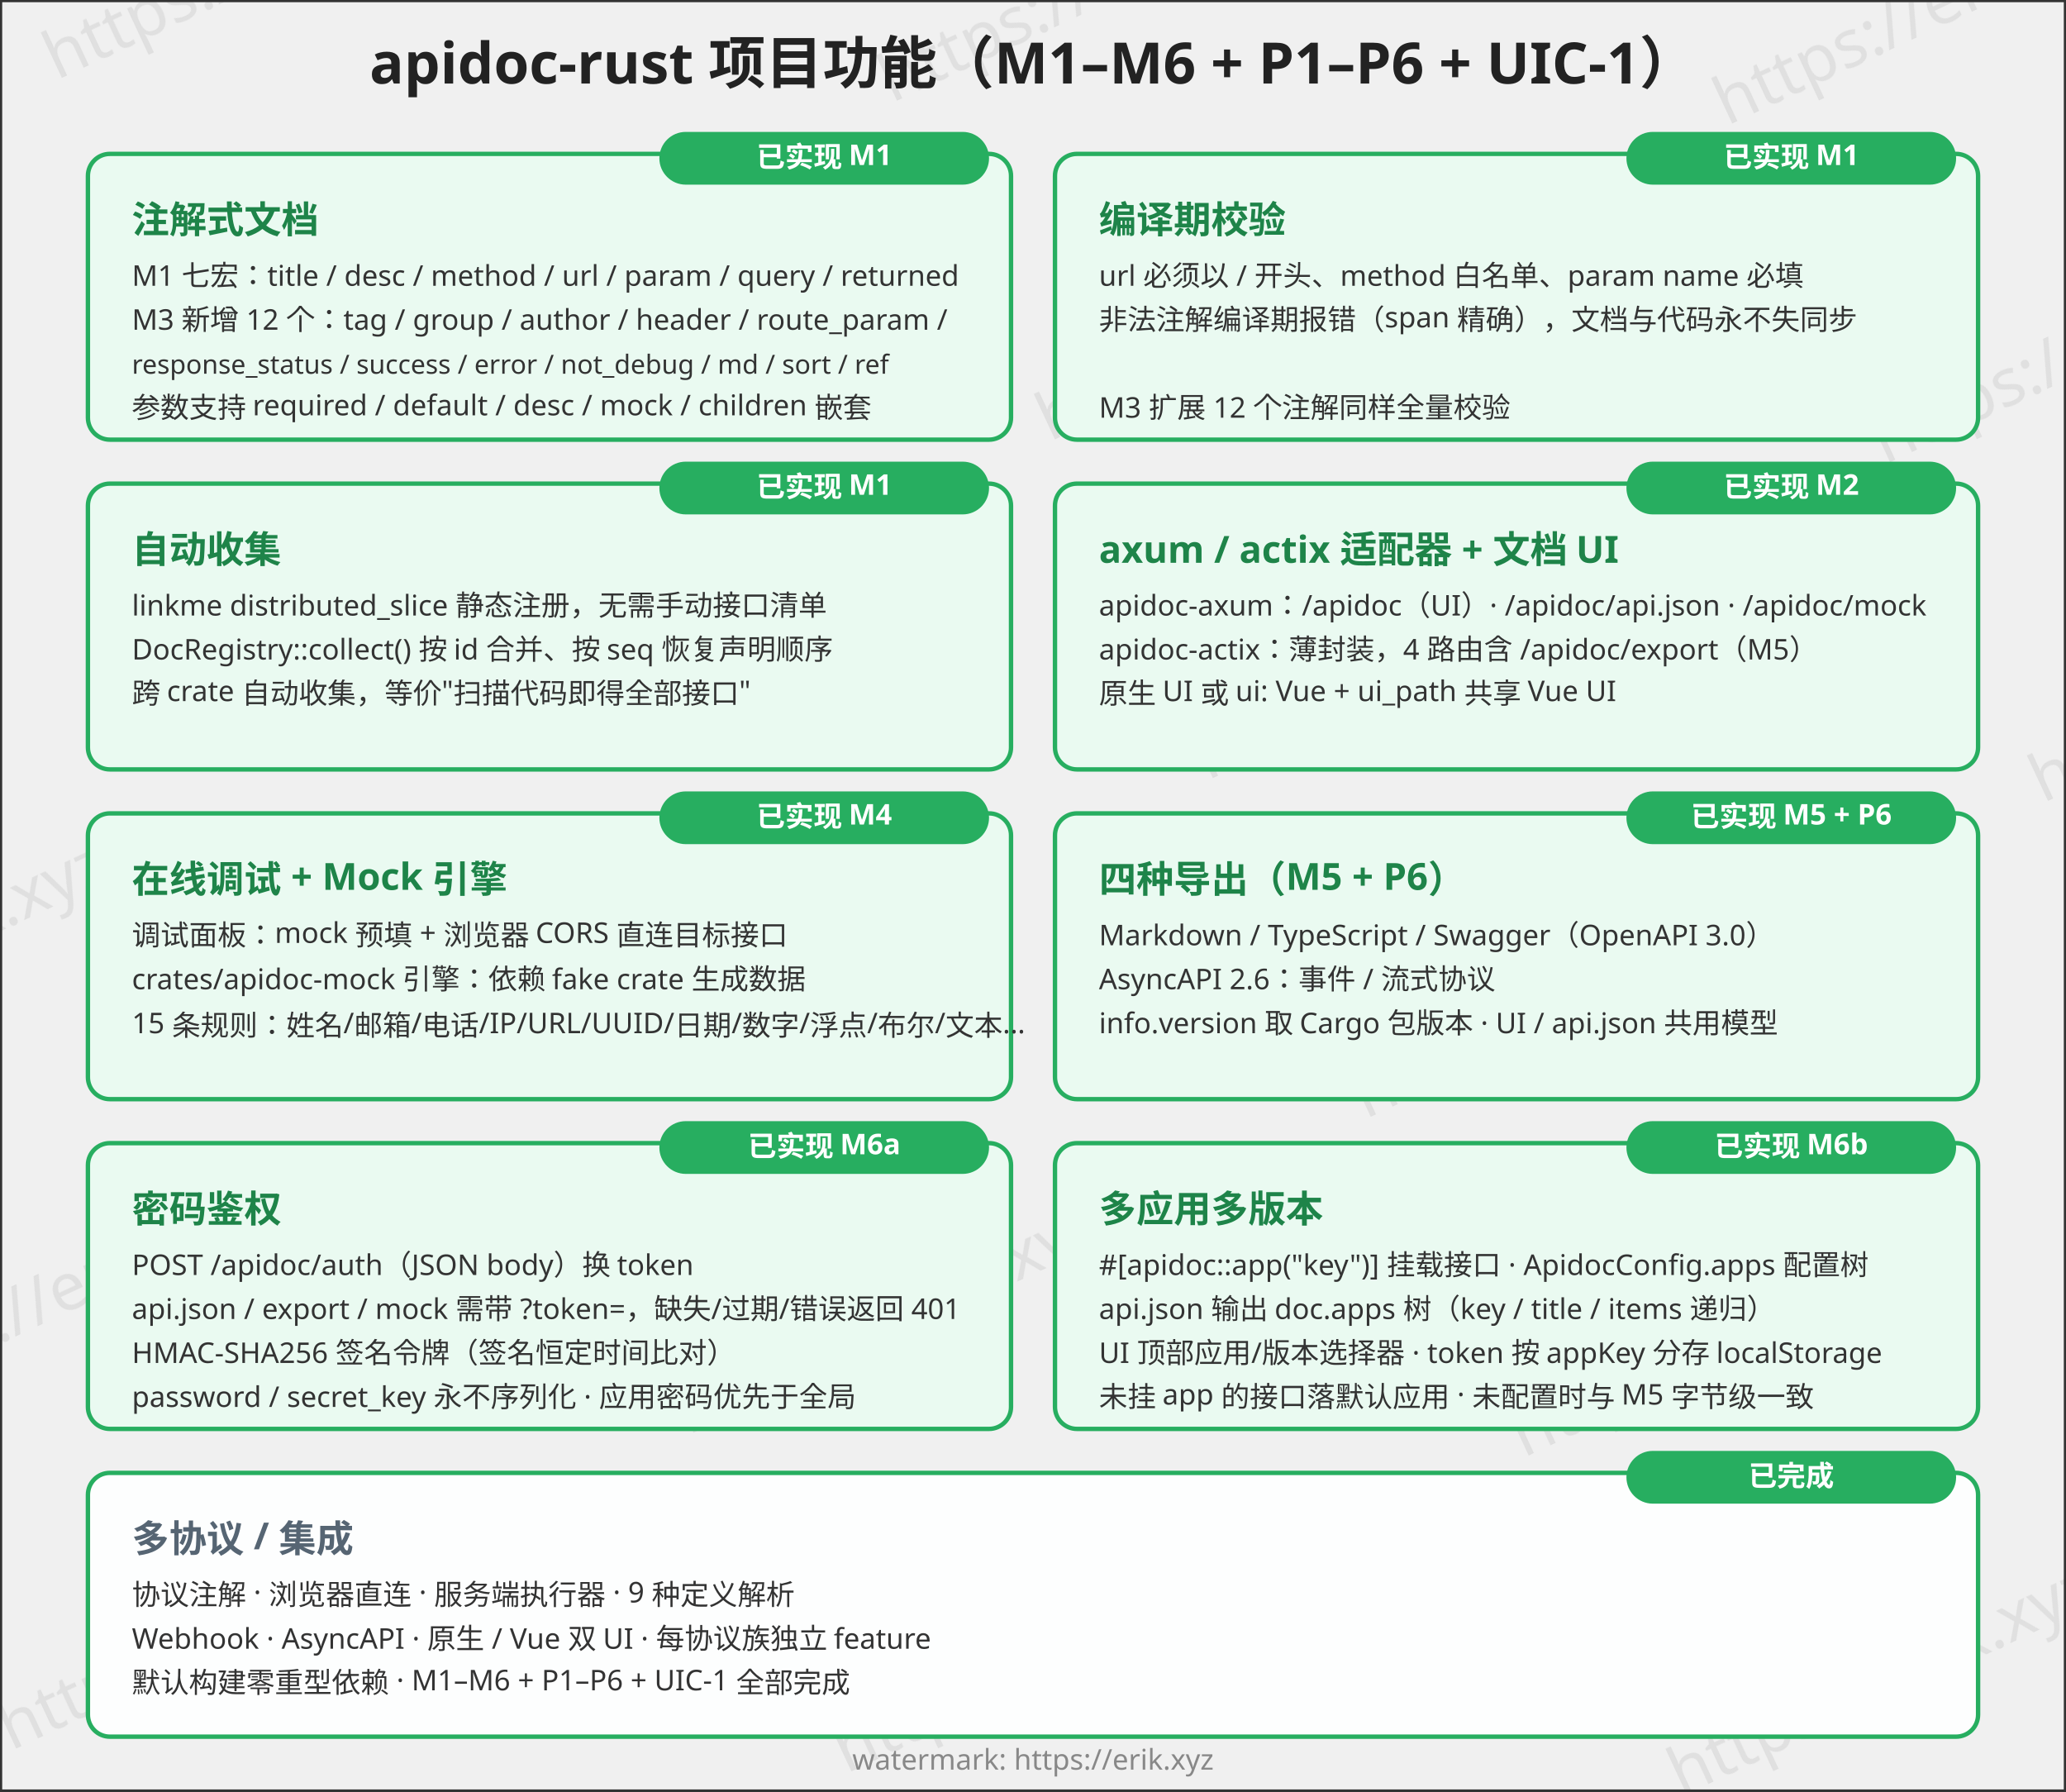
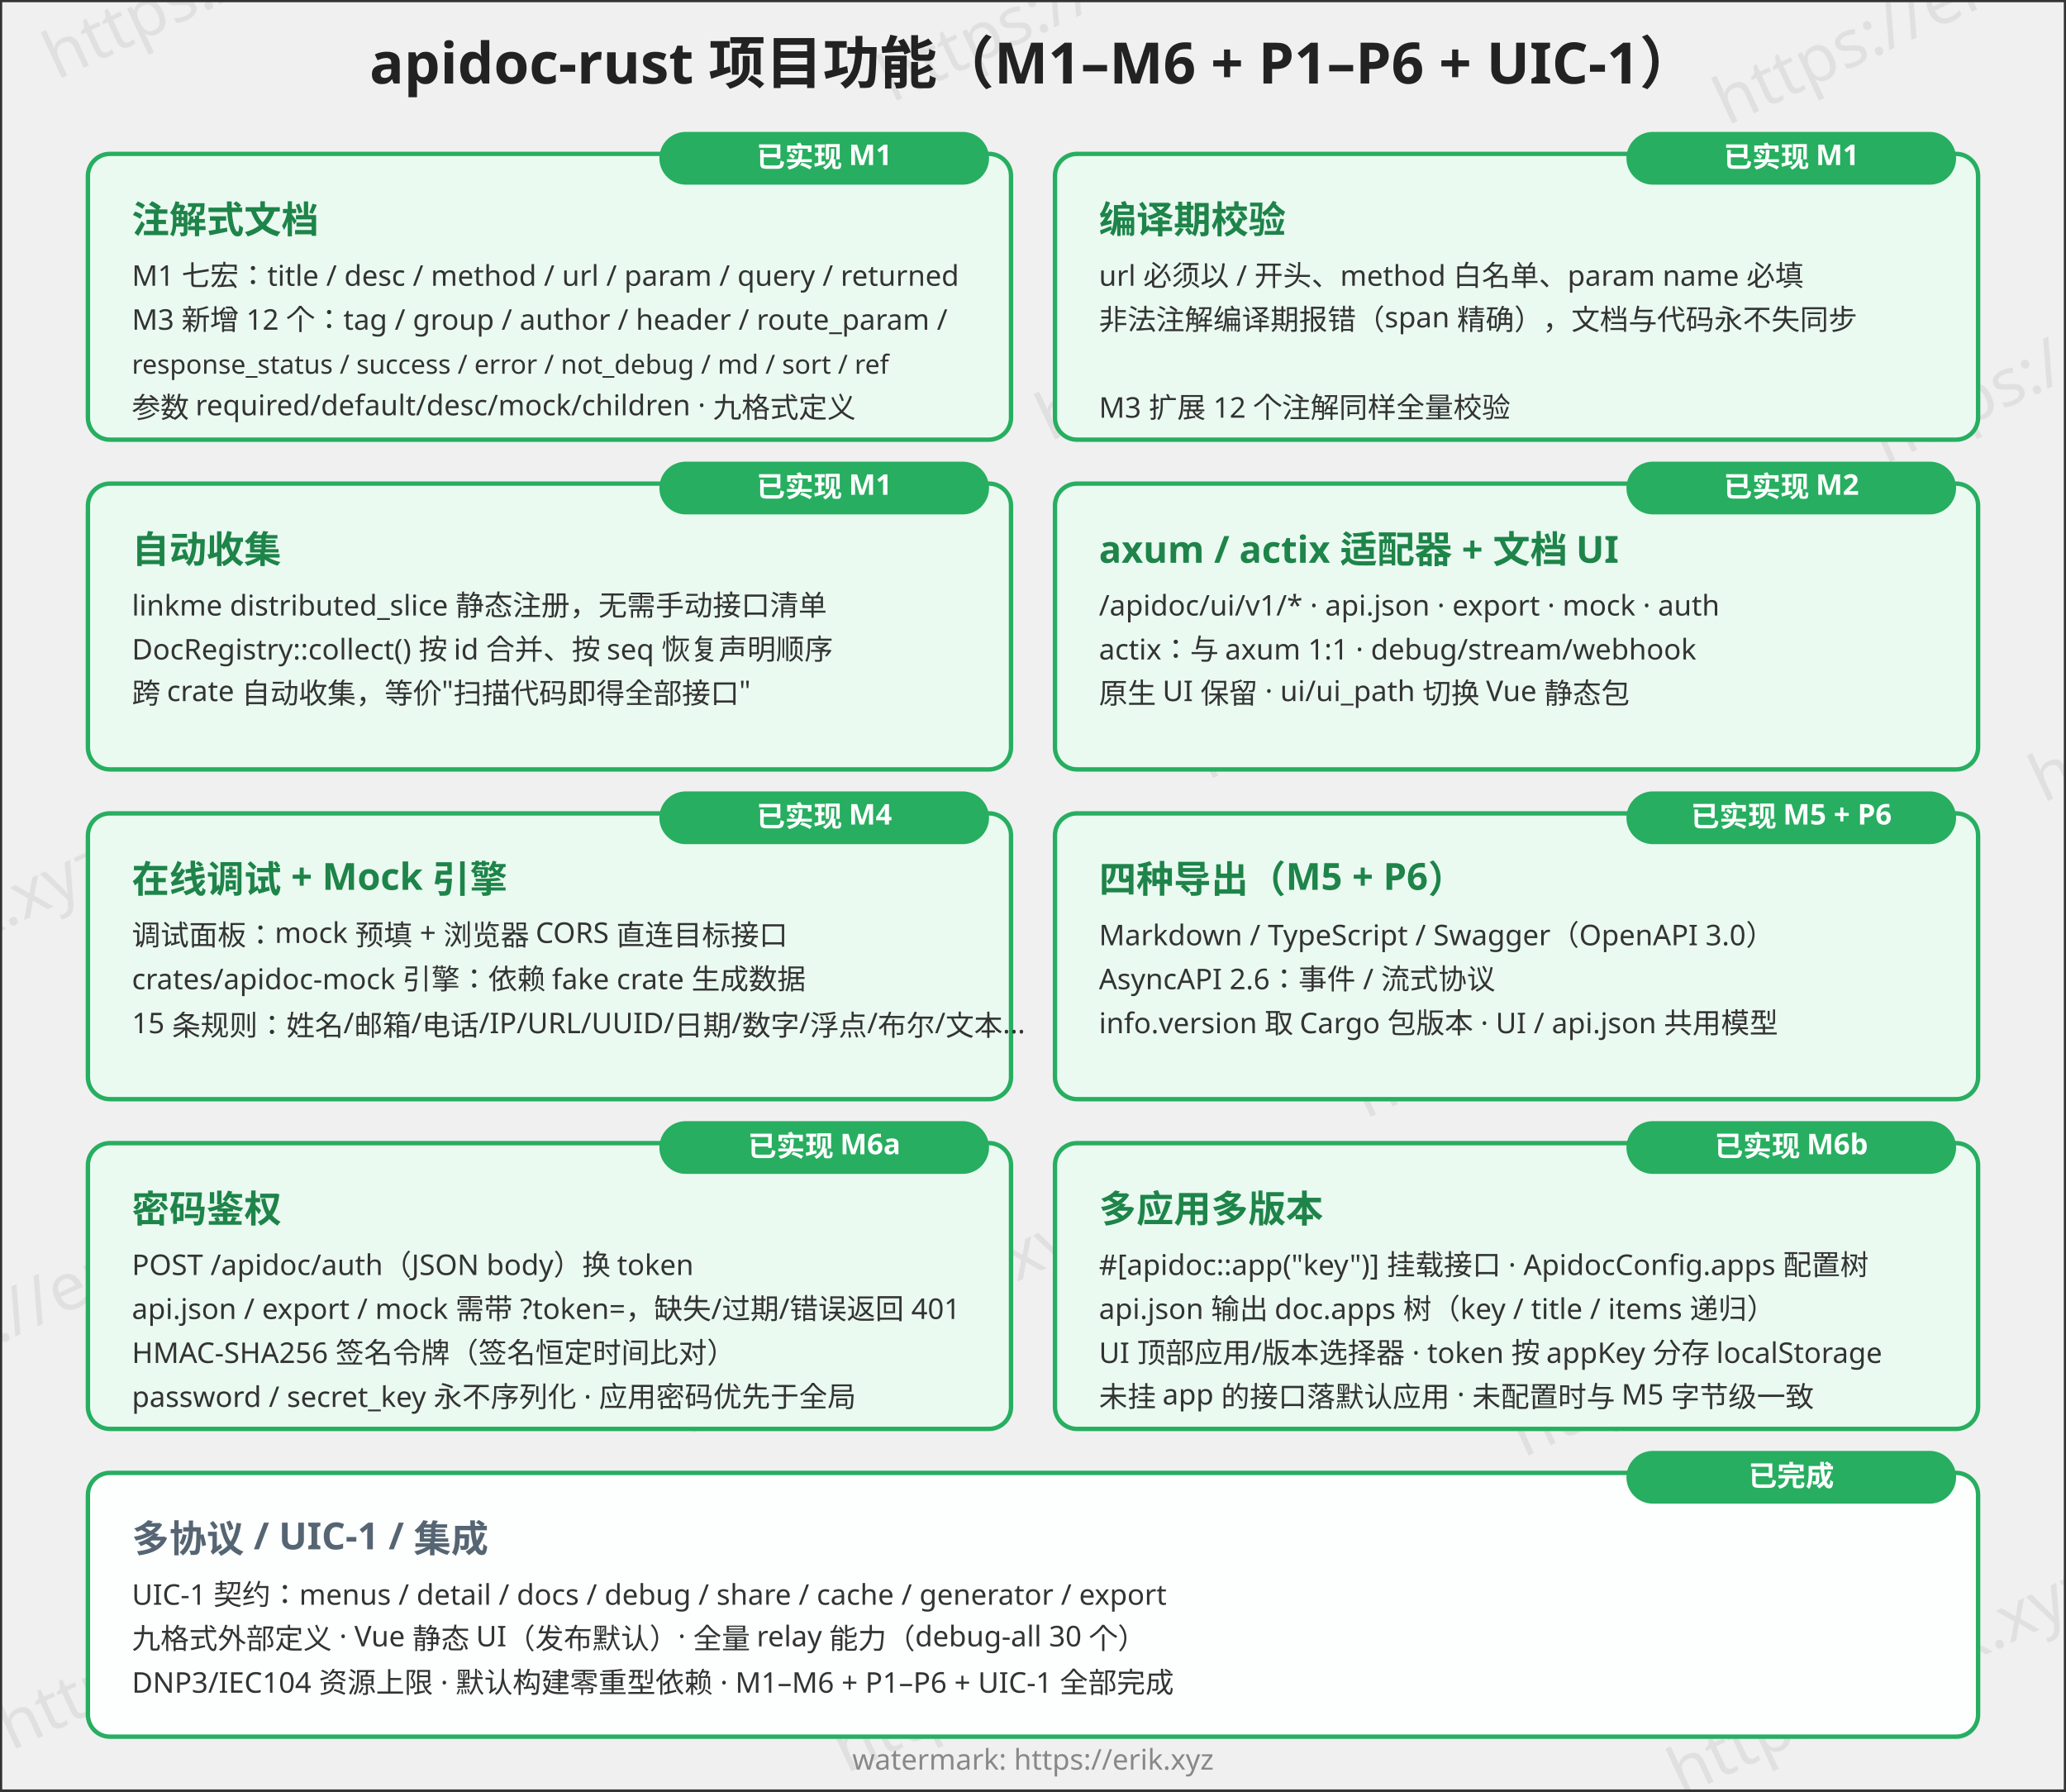
<svg xmlns="http://www.w3.org/2000/svg" viewBox="0 0 940 815" font-family="sans-serif">
  <defs>
    <pattern id="wm" width="340" height="170" patternUnits="userSpaceOnUse" patternTransform="rotate(-25)">
      <text x="8" y="44" font-size="30" fill="#888888" opacity="0.15">https://erik.xyz</text>
    </pattern>
  </defs>
  <rect width="940" height="815" fill="url(#wm)" />
  <rect x="0" y="0" width="940" height="815" fill="none" stroke="#333" stroke-width="2" />
  <text x="470" y="38" text-anchor="middle" font-size="26" font-weight="bold" fill="#222">apidoc-rust 项目功能（M1–M6 + P1–P6 + UIC-1）</text>
  <rect x="40" y="70" width="420" height="130" rx="10" fill="#eafaf1" stroke="#27ae60" stroke-width="2" />
  <rect x="300" y="60" width="150" height="24" rx="12" fill="#27ae60" />
  <text x="375" y="76" text-anchor="middle" font-size="13" fill="#fff" font-weight="bold">已实现 M1</text>
  <text x="60" y="106" font-size="17" font-weight="bold" fill="#1e8449">注解式文档</text>
  <text x="60" y="130" font-size="13" fill="#333">M1 七宏：title / desc / method / url / param / query / returned</text>
  <text x="60" y="150" font-size="13" fill="#333">M3 新增 12 个：tag / group / author / header / route_param /</text>
  <text x="60" y="170" font-size="12" fill="#333">response_status / success / error / not_debug / md / sort / ref</text>
-   <text x="60" y="190" font-size="13" fill="#333">参数支持 required / default / desc / mock / children 嵌套</text>
+   <text x="60" y="190" font-size="13" fill="#333">参数 required/default/desc/mock/children · 九格式定义</text>
  <rect x="480" y="70" width="420" height="130" rx="10" fill="#eafaf1" stroke="#27ae60" stroke-width="2" />
  <rect x="740" y="60" width="150" height="24" rx="12" fill="#27ae60" />
  <text x="815" y="76" text-anchor="middle" font-size="13" fill="#fff" font-weight="bold">已实现 M1</text>
  <text x="500" y="106" font-size="17" font-weight="bold" fill="#1e8449">编译期校验</text>
  <text x="500" y="130" font-size="13" fill="#333">url 必须以 / 开头、method 白名单、param name 必填</text>
  <text x="500" y="150" font-size="13" fill="#333">非法注解编译期报错（span 精确），文档与代码永不失同步</text>
  <text x="500" y="190" font-size="13" fill="#333">M3 扩展 12 个注解同样全量校验</text>
  <rect x="40" y="220" width="420" height="130" rx="10" fill="#eafaf1" stroke="#27ae60" stroke-width="2" />
  <rect x="300" y="210" width="150" height="24" rx="12" fill="#27ae60" />
  <text x="375" y="226" text-anchor="middle" font-size="13" fill="#fff" font-weight="bold">已实现 M1</text>
  <text x="60" y="256" font-size="17" font-weight="bold" fill="#1e8449">自动收集</text>
  <text x="60" y="280" font-size="13" fill="#333">linkme distributed_slice 静态注册，无需手动接口清单</text>
  <text x="60" y="300" font-size="13" fill="#333">DocRegistry::collect() 按 id 合并、按 seq 恢复声明顺序</text>
  <text x="60" y="320" font-size="13" fill="#333">跨 crate 自动收集，等价"扫描代码即得全部接口"</text>
  <rect x="480" y="220" width="420" height="130" rx="10" fill="#eafaf1" stroke="#27ae60" stroke-width="2" />
  <rect x="740" y="210" width="150" height="24" rx="12" fill="#27ae60" />
  <text x="815" y="226" text-anchor="middle" font-size="13" fill="#fff" font-weight="bold">已实现 M2</text>
  <text x="500" y="256" font-size="17" font-weight="bold" fill="#1e8449">axum / actix 适配器 + 文档 UI</text>
-   <text x="500" y="280" font-size="13" fill="#333">apidoc-axum：/apidoc（UI）· /apidoc/api.json · /apidoc/mock</text>
-   <text x="500" y="300" font-size="13" fill="#333">apidoc-actix：薄封装，4 路由含 /apidoc/export（M5）</text>
-   <text x="500" y="320" font-size="13" fill="#333">原生 UI 或 ui: Vue + ui_path 共享 Vue UI</text>
+   <text x="500" y="280" font-size="13" fill="#333">/apidoc/ui/v1/* · api.json · export · mock · auth</text>
+   <text x="500" y="300" font-size="13" fill="#333">actix：与 axum 1:1 · debug/stream/webhook</text>
+   <text x="500" y="320" font-size="13" fill="#333">原生 UI 保留 · ui/ui_path 切换 Vue 静态包</text>
  <rect x="40" y="370" width="420" height="130" rx="10" fill="#eafaf1" stroke="#27ae60" stroke-width="2" />
  <rect x="300" y="360" width="150" height="24" rx="12" fill="#27ae60" />
  <text x="375" y="376" text-anchor="middle" font-size="13" fill="#fff" font-weight="bold">已实现 M4</text>
  <text x="60" y="406" font-size="17" font-weight="bold" fill="#1e8449">在线调试 + Mock 引擎</text>
  <text x="60" y="430" font-size="13" fill="#333">调试面板：mock 预填 + 浏览器 CORS 直连目标接口</text>
  <text x="60" y="450" font-size="13" fill="#333">crates/apidoc-mock 引擎：依赖 fake crate 生成数据</text>
  <text x="60" y="470" font-size="13" fill="#333">15 条规则：姓名/邮箱/电话/IP/URL/UUID/日期/数字/浮点/布尔/文本…</text>
  <rect x="480" y="370" width="420" height="130" rx="10" fill="#eafaf1" stroke="#27ae60" stroke-width="2" />
  <rect x="740" y="360" width="150" height="24" rx="12" fill="#27ae60" />
  <text x="815" y="376" text-anchor="middle" font-size="13" fill="#fff" font-weight="bold">已实现 M5 + P6</text>
  <text x="500" y="406" font-size="17" font-weight="bold" fill="#1e8449">四种导出（M5 + P6）</text>
  <text x="500" y="430" font-size="13" fill="#333">Markdown / TypeScript / Swagger（OpenAPI 3.0）</text>
  <text x="500" y="450" font-size="13" fill="#333">AsyncAPI 2.6：事件 / 流式协议</text>
  <text x="500" y="470" font-size="13" fill="#333">info.version 取 Cargo 包版本 · UI / api.json 共用模型</text>
  <rect x="40" y="520" width="420" height="130" rx="10" fill="#eafaf1" stroke="#27ae60" stroke-width="2" />
  <rect x="300" y="510" width="150" height="24" rx="12" fill="#27ae60" />
  <text x="375" y="526" text-anchor="middle" font-size="13" fill="#fff" font-weight="bold">已实现 M6a</text>
  <text x="60" y="556" font-size="17" font-weight="bold" fill="#1e8449">密码鉴权</text>
  <text x="60" y="580" font-size="13" fill="#333">POST /apidoc/auth（JSON body）换 token</text>
  <text x="60" y="600" font-size="13" fill="#333">api.json / export / mock 需带 ?token=，缺失/过期/错误返回 401</text>
  <text x="60" y="620" font-size="13" fill="#333">HMAC-SHA256 签名令牌（签名恒定时间比对）</text>
  <text x="60" y="640" font-size="13" fill="#333">password / secret_key 永不序列化 · 应用密码优先于全局</text>
  <rect x="480" y="520" width="420" height="130" rx="10" fill="#eafaf1" stroke="#27ae60" stroke-width="2" />
  <rect x="740" y="510" width="150" height="24" rx="12" fill="#27ae60" />
  <text x="815" y="526" text-anchor="middle" font-size="13" fill="#fff" font-weight="bold">已实现 M6b</text>
  <text x="500" y="556" font-size="17" font-weight="bold" fill="#1e8449">多应用多版本</text>
  <text x="500" y="580" font-size="13" fill="#333">#[apidoc::app("key")] 挂载接口 · ApidocConfig.apps 配置树</text>
  <text x="500" y="600" font-size="13" fill="#333">api.json 输出 doc.apps 树（key / title / items 递归）</text>
  <text x="500" y="620" font-size="13" fill="#333">UI 顶部应用/版本选择器 · token 按 appKey 分存 localStorage</text>
  <text x="500" y="640" font-size="13" fill="#333">未挂 app 的接口落默认应用 · 未配置时与 M5 字节级一致</text>
  <rect x="40" y="670" width="860" height="120" rx="10" fill="#fdfefe" stroke="#27ae60" stroke-width="2" />
  <rect x="740" y="660" width="150" height="24" rx="12" fill="#27ae60" />
  <text x="815" y="676" text-anchor="middle" font-size="13" fill="#fff" font-weight="bold">已完成</text>
-   <text x="60" y="706" font-size="17" font-weight="bold" fill="#566573">多协议 / 集成</text>
-   <text x="60" y="730" font-size="13" fill="#333">协议注解 · 浏览器直连 · 服务端执行器 · 9 种定义解析</text>
-   <text x="60" y="750" font-size="13" fill="#333">Webhook · AsyncAPI · 原生 / Vue 双 UI · 每协议族独立 feature</text>
-   <text x="60" y="770" font-size="13" fill="#333">默认构建零重型依赖 · M1–M6 + P1–P6 + UIC-1 全部完成</text>
+   <text x="60" y="706" font-size="17" font-weight="bold" fill="#566573">多协议 / UIC-1 / 集成</text>
+   <text x="60" y="730" font-size="13" fill="#333">UIC-1 契约：menus / detail / docs / debug / share / cache / generator / export</text>
+   <text x="60" y="750" font-size="13" fill="#333">九格式外部定义 · Vue 静态 UI（发布默认）· 全量 relay 能力（debug-all 30 个）</text>
+   <text x="60" y="770" font-size="13" fill="#333">DNP3/IEC104 资源上限 · 默认构建零重型依赖 · M1–M6 + P1–P6 + UIC-1 全部完成</text>
  <text x="470" y="805" text-anchor="middle" font-size="13" fill="#888">watermark: https://erik.xyz</text>
</svg>
